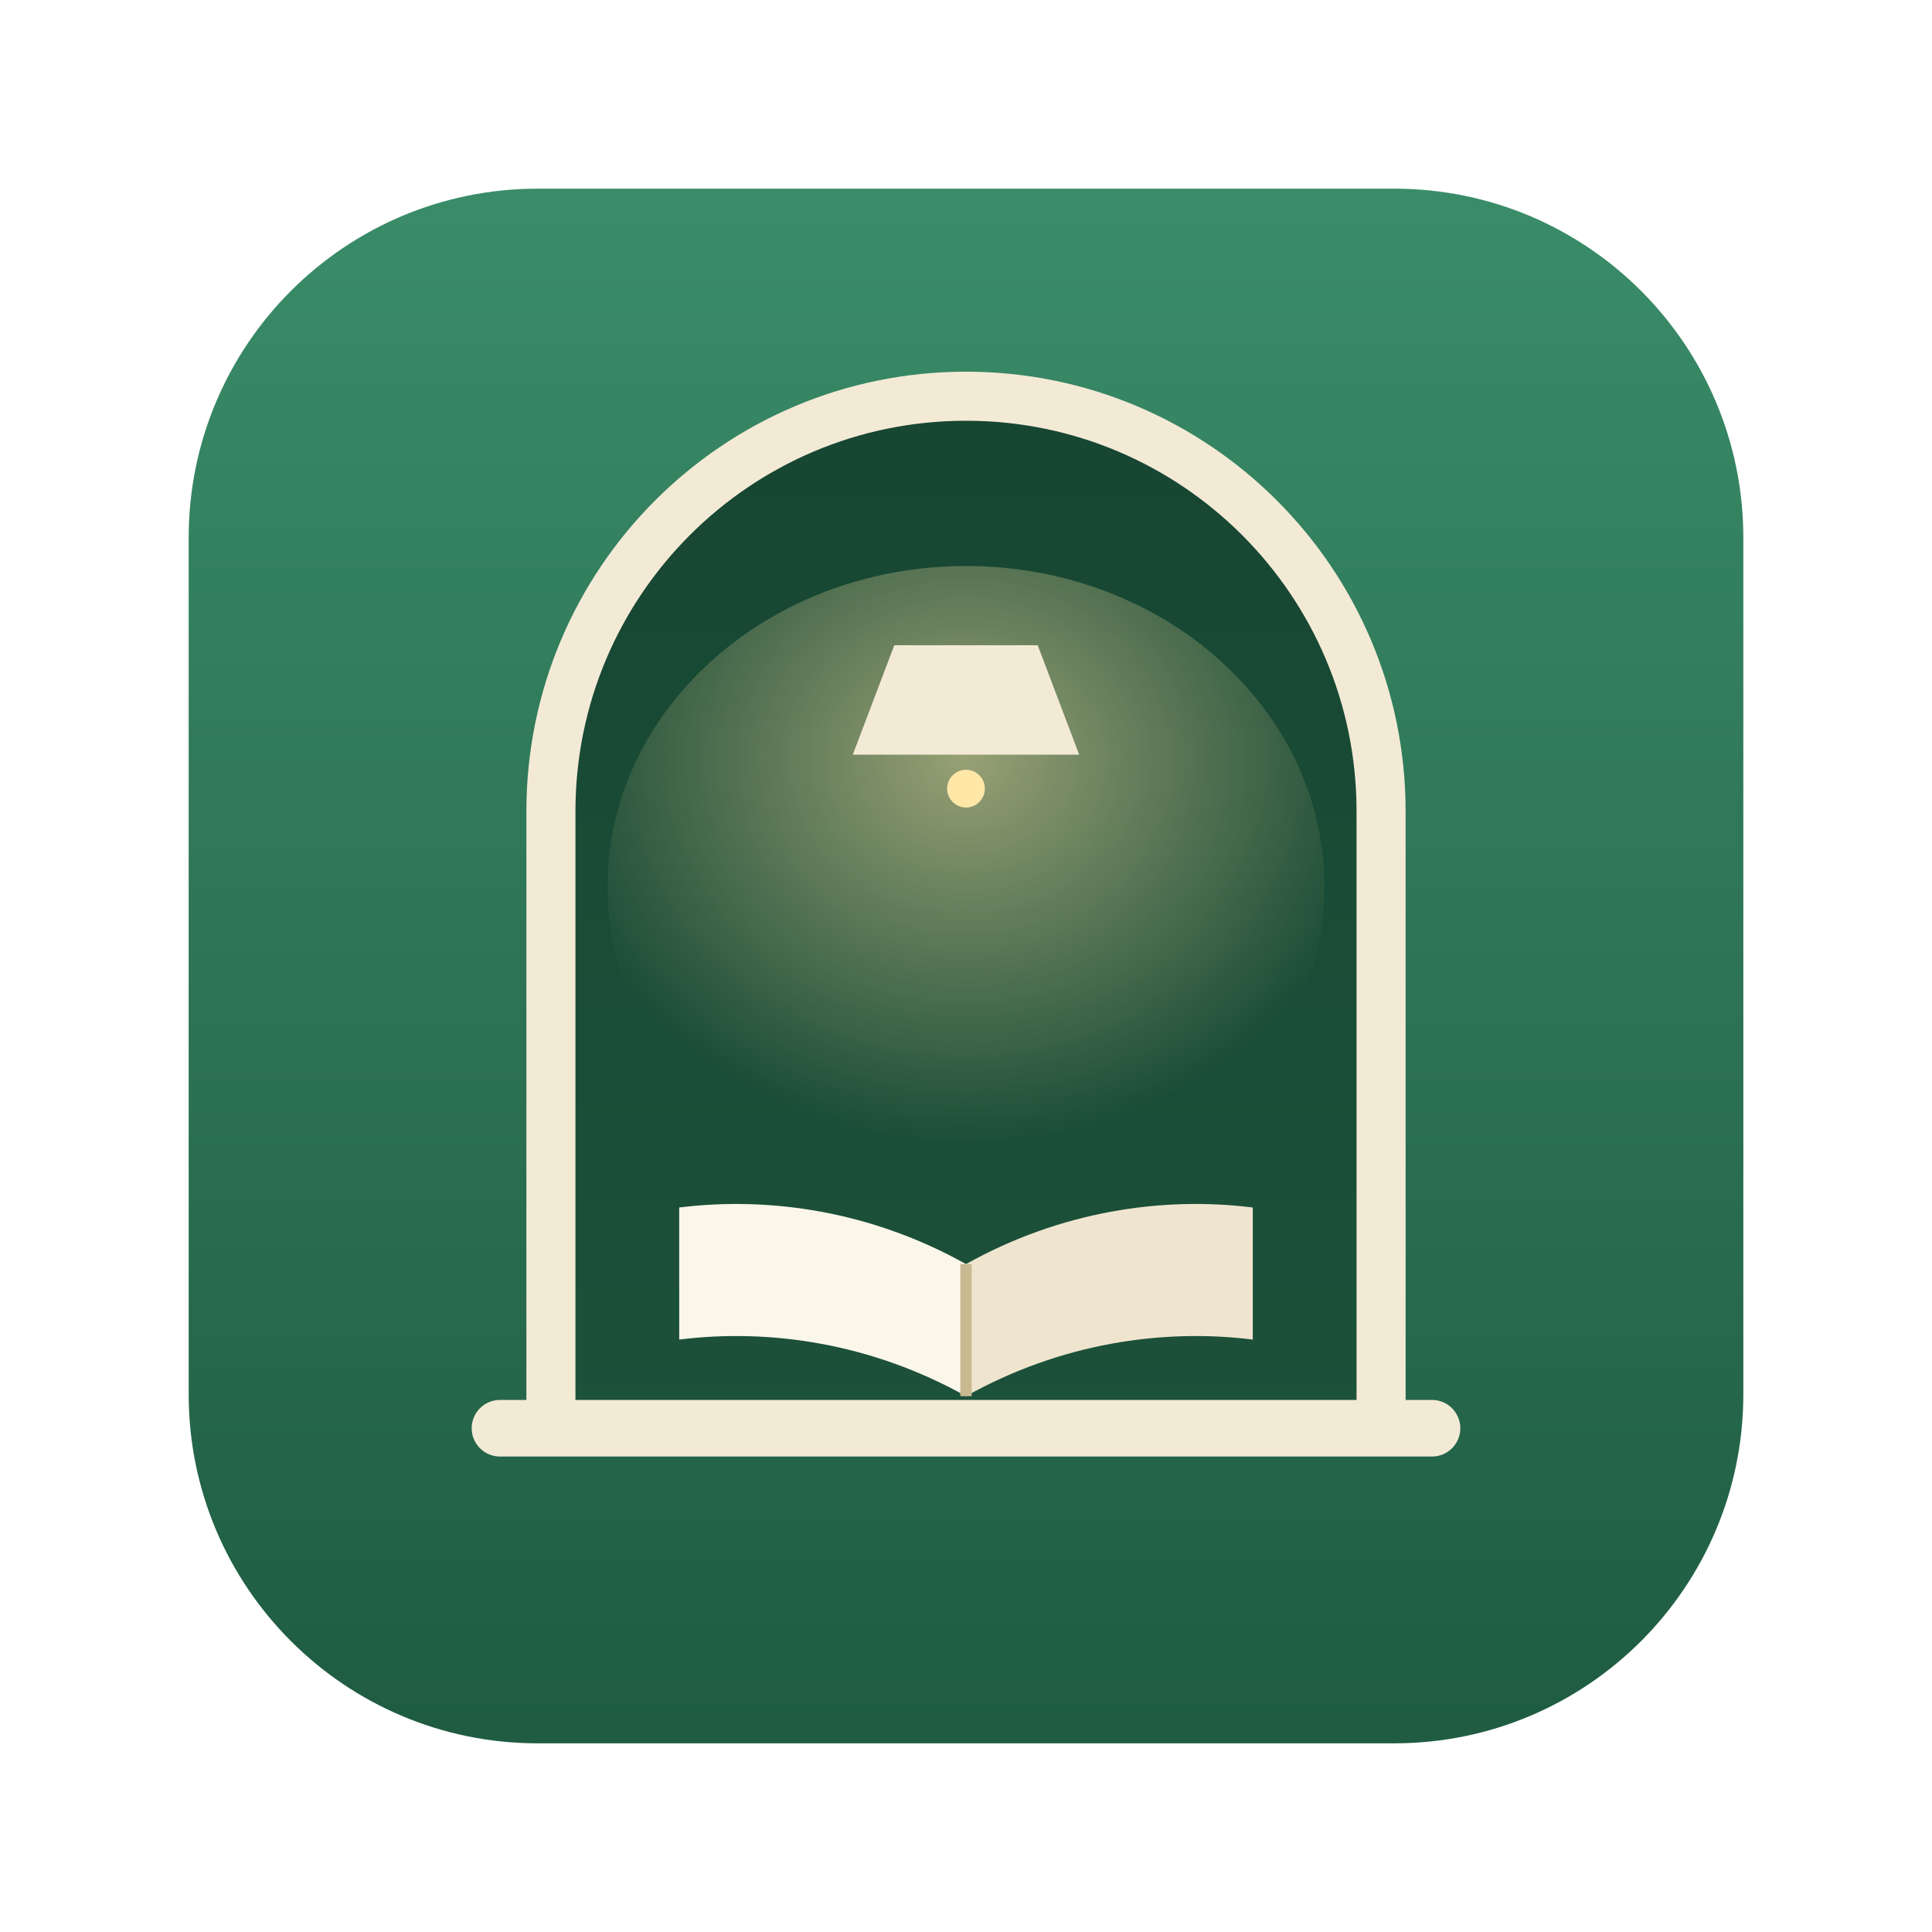
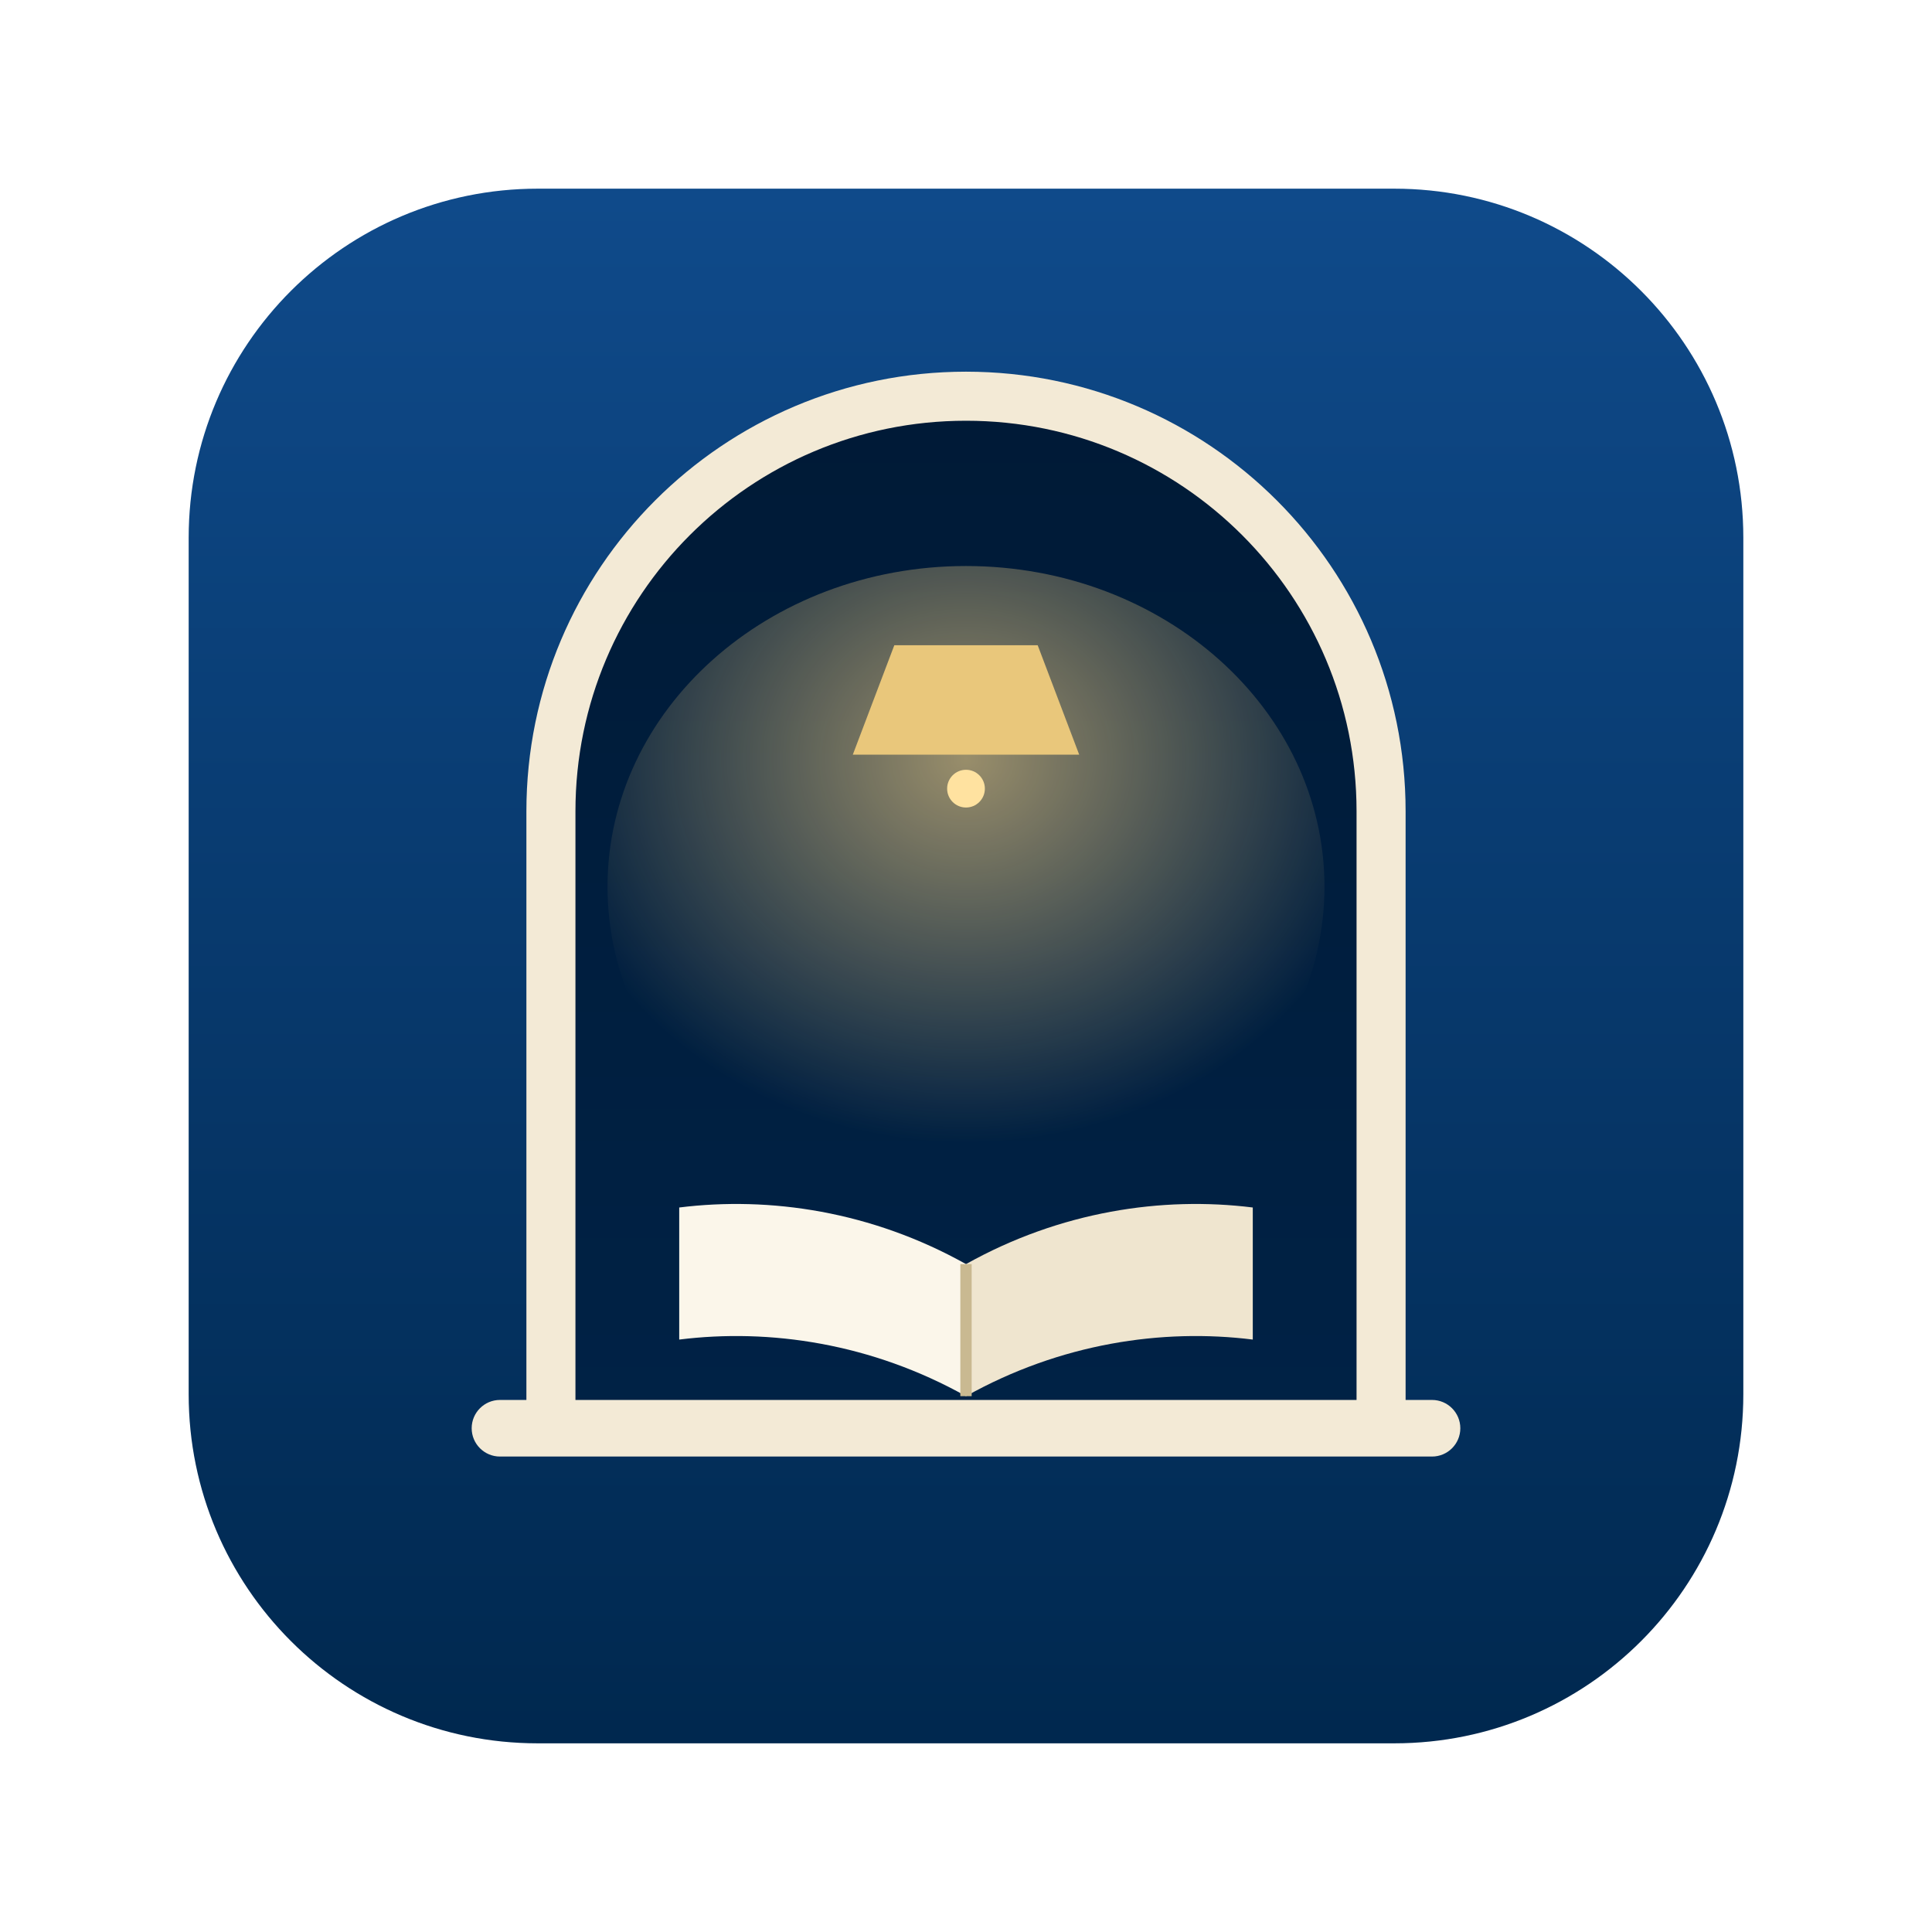
<svg xmlns="http://www.w3.org/2000/svg" width="1024" height="1024" viewBox="0 0 1024 1024">
  <defs>
    <linearGradient id="bg" x1="0" y1="0" x2="0" y2="1">
-       <stop offset="0" stop-color="#3a8c68" />
-       <stop offset="1" stop-color="#1f5c42" />
+       <stop offset="0" stop-color="#0f4a8a" />
+       <stop offset="1" stop-color="#00284f" />
    </linearGradient>
    <linearGradient id="niche" x1="0" y1="0" x2="0" y2="1">
-       <stop offset="0" stop-color="#174632" />
-       <stop offset="1" stop-color="#1c513a" />
+       <stop offset="0" stop-color="#001a36" />
+       <stop offset="1" stop-color="#002246" />
    </linearGradient>
    <radialGradient id="glow" cx="0.5" cy="0.3" r="0.6">
-       <stop offset="0" stop-color="#ffe7a8" stop-opacity="0.55" />
-       <stop offset="1" stop-color="#ffe7a8" stop-opacity="0" />
+       <stop offset="0" stop-color="#ffd98a" stop-opacity="0.6" />
+       <stop offset="1" stop-color="#ffd98a" stop-opacity="0" />
    </radialGradient>
  </defs>
  <rect x="100" y="100" width="824" height="824" rx="185" fill="url(#bg)" />
  <path d="M292 760 V430 a220 220 0 0 1 440 0 V760 Z" fill="url(#niche)" />
+   <ellipse cx="512" cy="470" rx="190" ry="170" fill="url(#glow)" />
  <path d="M292 760 V430 a220 220 0 0 1 440 0 V760" fill="none" stroke="#f3ead6" stroke-width="26" stroke-linejoin="round" />
-   <ellipse cx="512" cy="470" rx="190" ry="170" fill="url(#glow)" />
-   <path d="M452 400 h120 l-22 -58 h-76 Z" fill="#f3ead6" />
-   <circle cx="512" cy="418" r="10" fill="#ffe7a8" />
+   <path d="M452 400 h120 l-22 -58 h-76 Z" fill="#e9c77b" />
+   <circle cx="512" cy="418" r="10" fill="#ffe2a0" />
  <rect x="250" y="742" width="524" height="30" rx="15" fill="#f3ead6" />
  <g transform="translate(0 40)">
    <path d="M512 700 C462 672 408 664 360 670 V600 C408 594 462 602 512 630 Z" fill="#fbf6ea" />
    <path d="M512 700 C562 672 616 664 664 670 V600 C616 594 562 602 512 630 Z" fill="#efe5cf" />
    <path d="M512 630 V700" stroke="#c9b991" stroke-width="6" />
  </g>
</svg>
